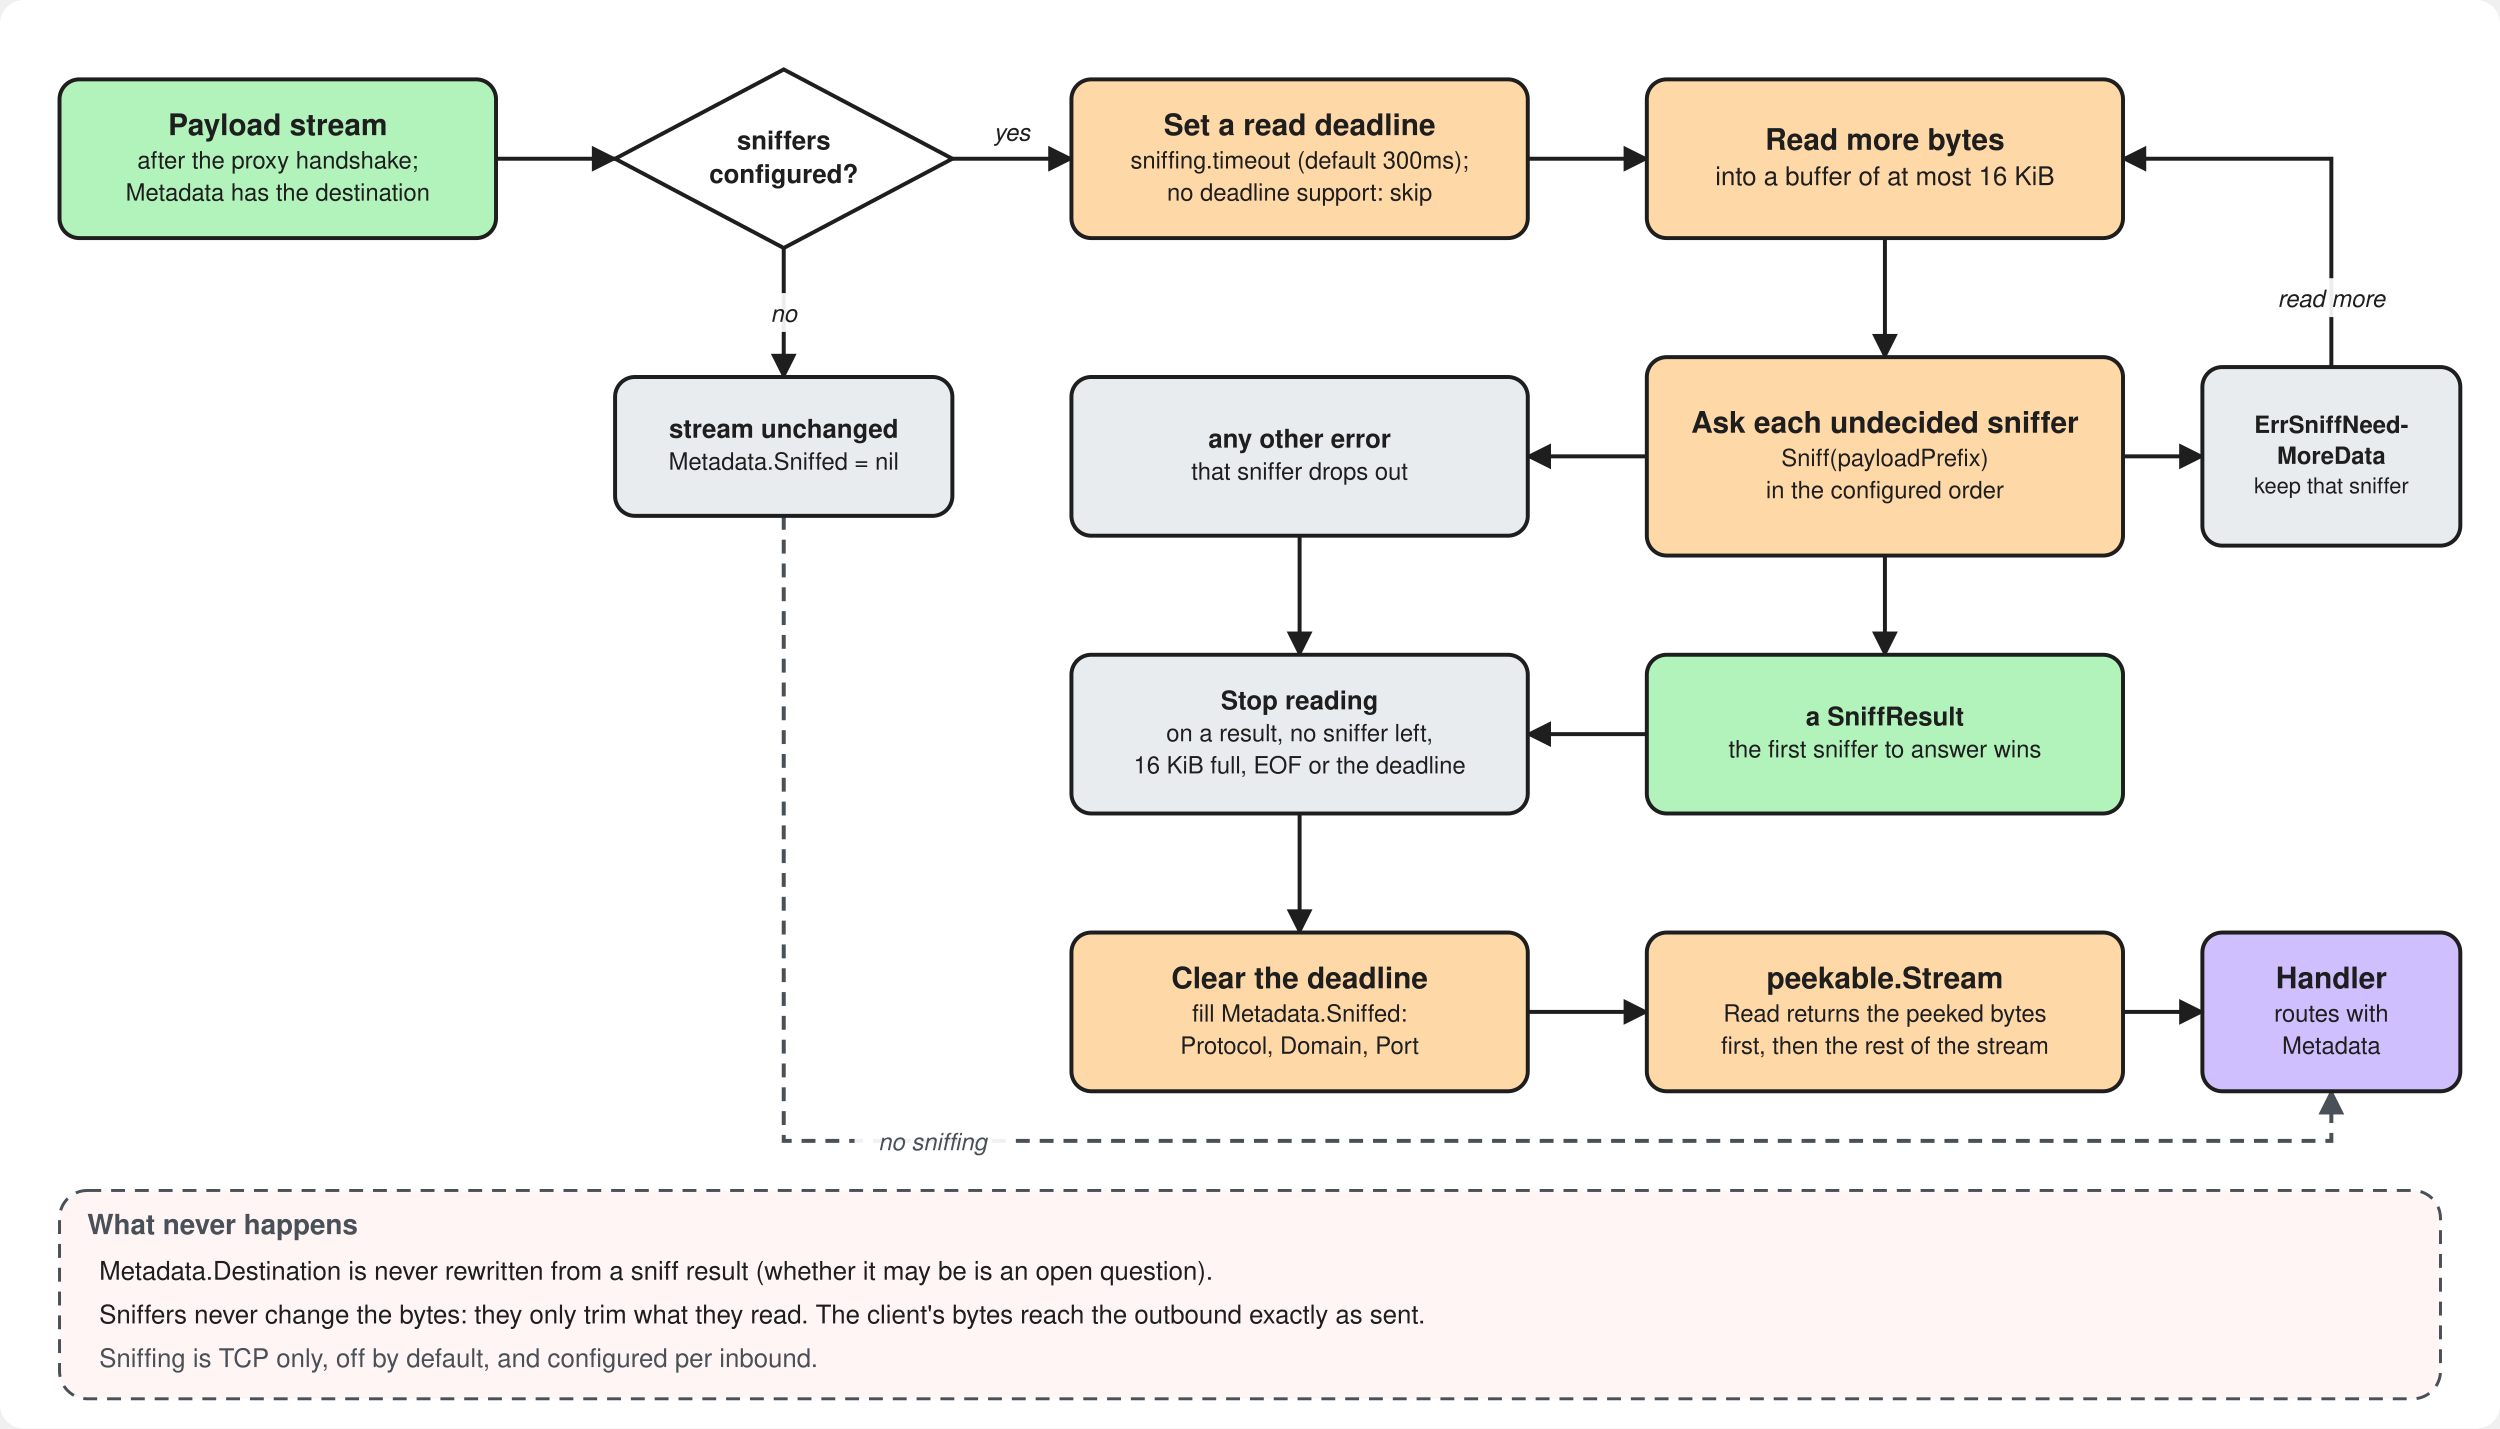
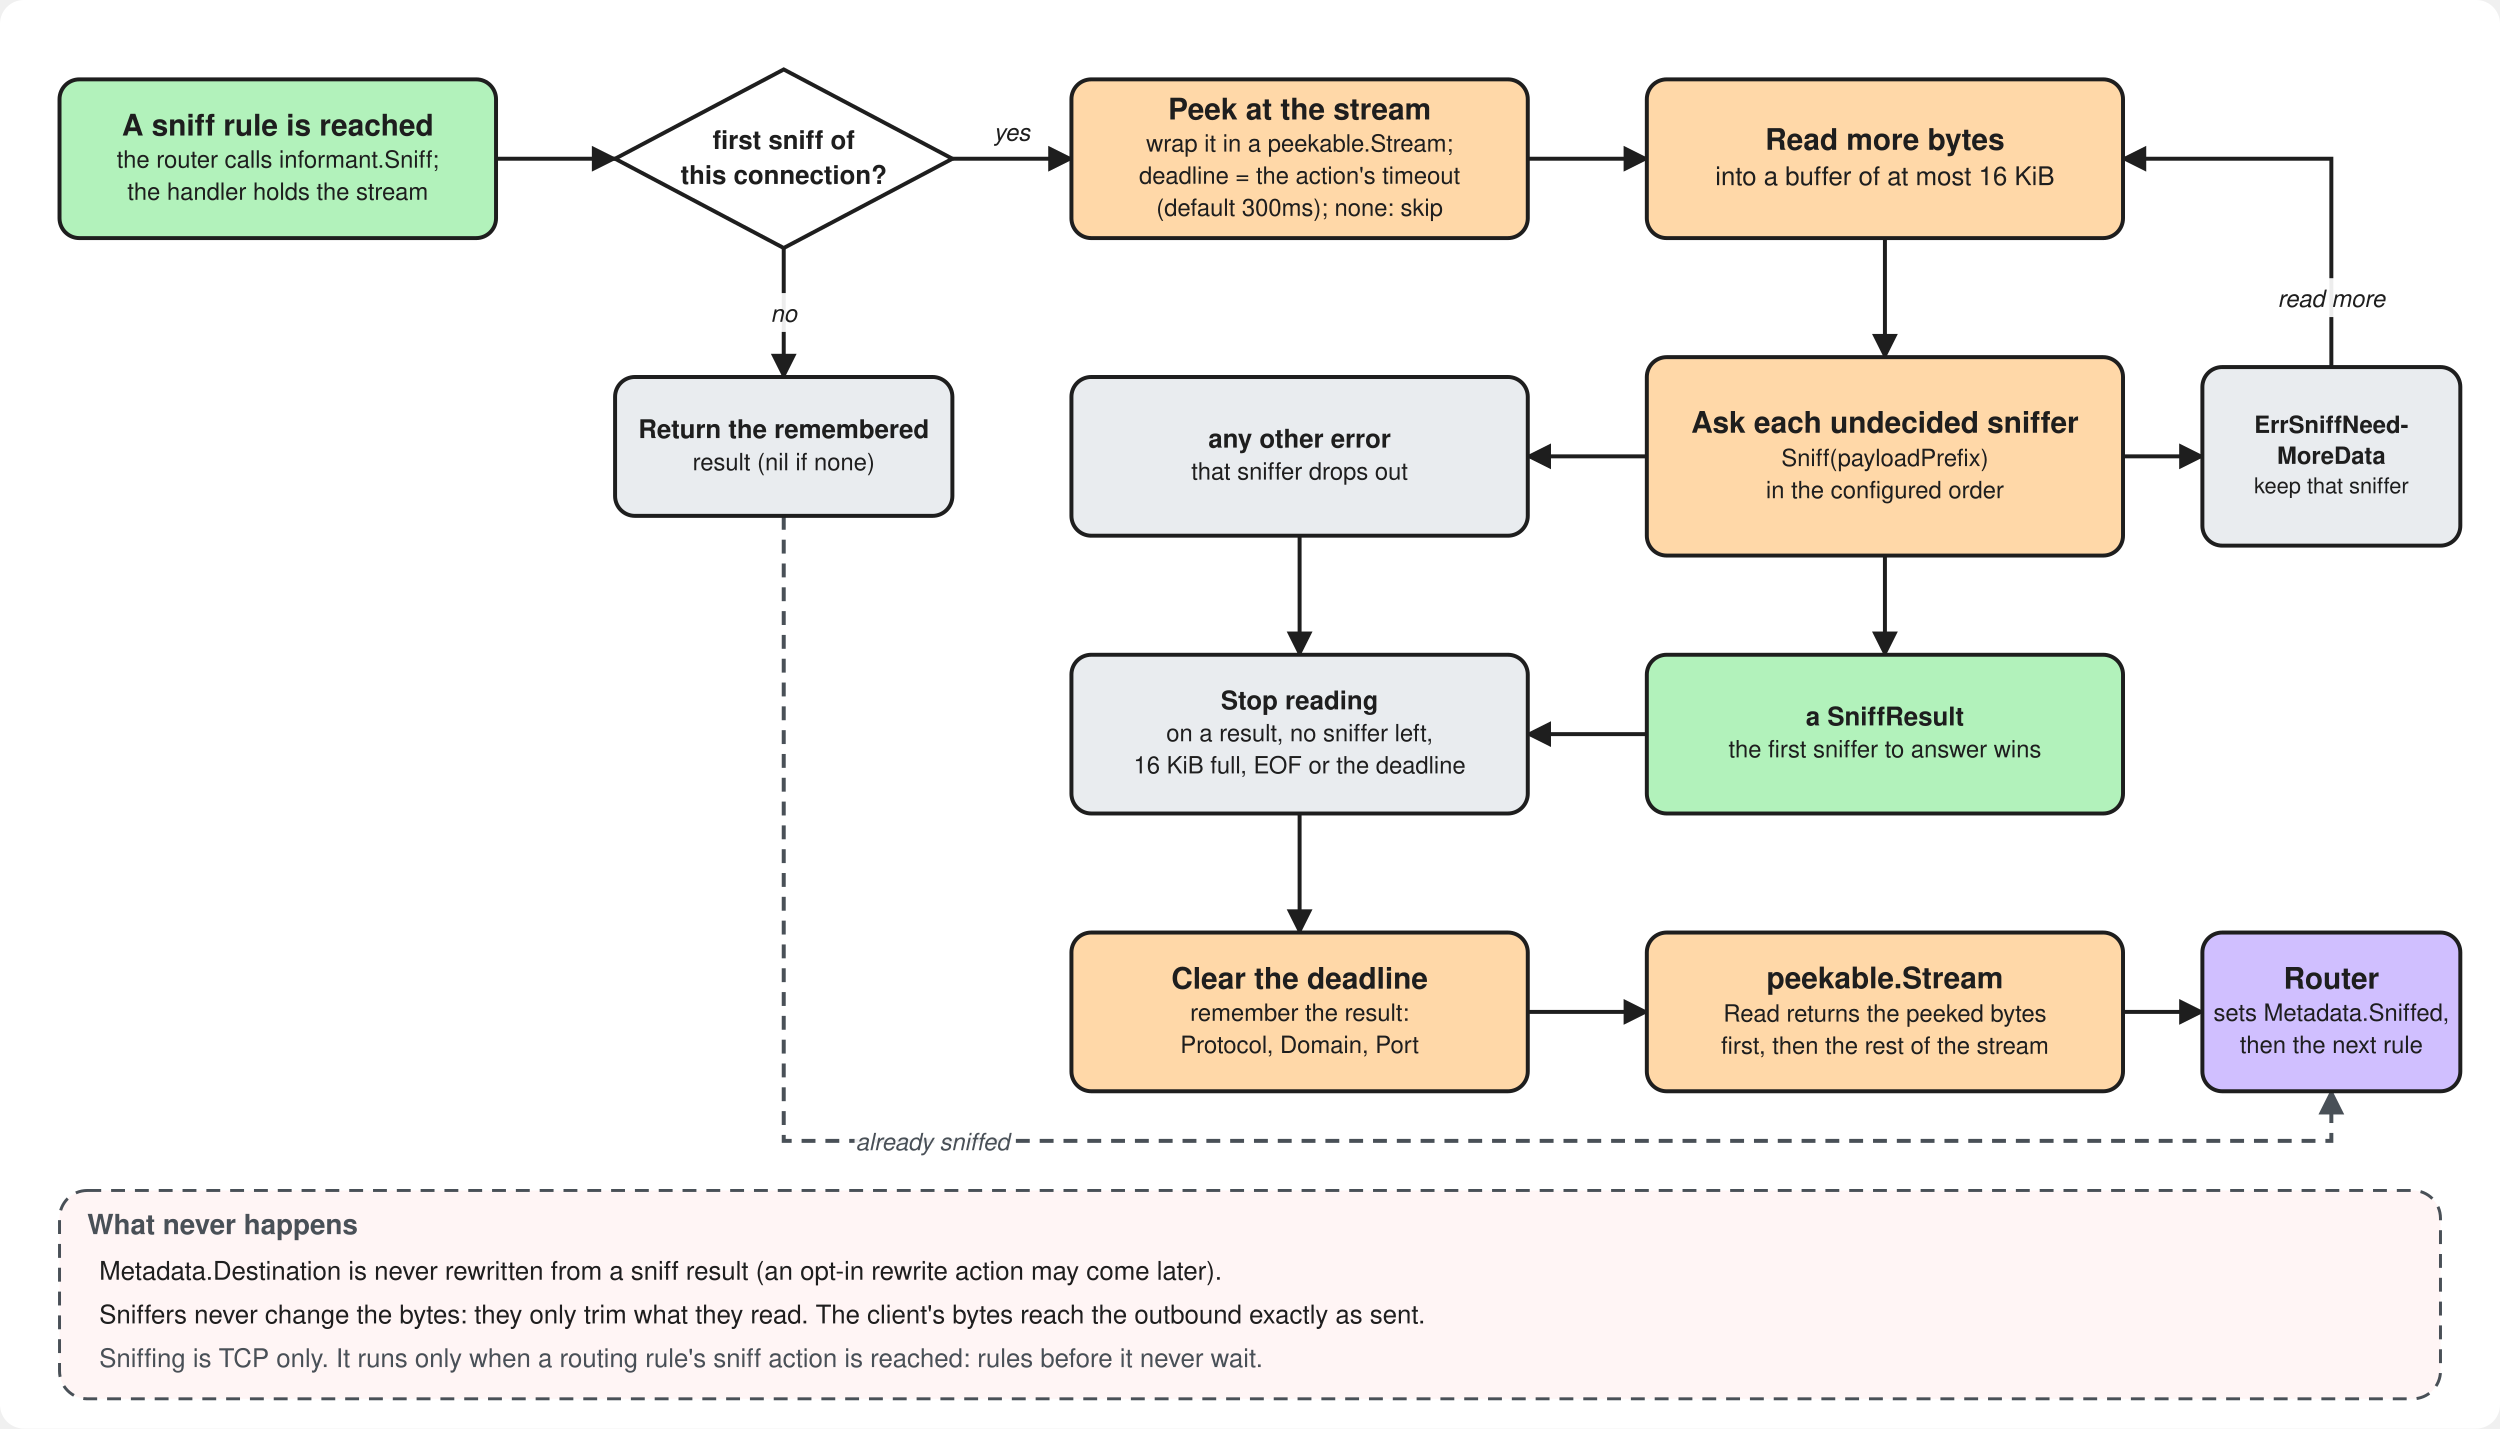
- <svg xmlns="http://www.w3.org/2000/svg" viewBox="0 0 1260 720" width="1260" height="720" role="img" aria-label="How core/sniff recognises a protocol without changing the stream">
+ <svg xmlns="http://www.w3.org/2000/svg" viewBox="0 0 1260 720" width="1260" height="720" role="img" aria-label="How a routing rule's sniff action recognises a protocol without changing the stream">
  <defs>
    <marker id="h0" viewBox="0 0 10 10" refX="9" refY="5" markerUnits="userSpaceOnUse" markerWidth="13" markerHeight="13" orient="auto-start-reverse">
      <path d="M0,0 L10,5 L0,10 z" fill="#1e1e1e" />
    </marker>
    <marker id="h1" viewBox="0 0 10 10" refX="9" refY="5" markerUnits="userSpaceOnUse" markerWidth="13" markerHeight="13" orient="auto-start-reverse">
      <path d="M0,0 L10,5 L0,10 z" fill="#c92a2a" />
    </marker>
    <marker id="h2" viewBox="0 0 10 10" refX="9" refY="5" markerUnits="userSpaceOnUse" markerWidth="13" markerHeight="13" orient="auto-start-reverse">
      <path d="M0,0 L10,5 L0,10 z" fill="#495057" />
    </marker>
  </defs>
  <rect x="0" y="0" width="1260" height="720" rx="12" fill="#ffffff" />
  <g font-family="Helvetica, Arial, sans-serif" fill="#1e1e1e">
    <rect x="30" y="600" width="1200" height="105" rx="14" fill="#fff5f5" stroke="#495057" stroke-width="1.5" stroke-dasharray="7 5" />
    <text x="44" y="622" font-size="14" font-weight="bold" fill="#495057">What never happens</text>
    <polyline points="250,80.0 310,80.0" fill="none" stroke="#1e1e1e" stroke-width="2" marker-end="url(#h0)" />
    <polyline points="395.0,125 395.0,190" fill="none" stroke="#1e1e1e" stroke-width="2" marker-end="url(#h0)" />
    <polyline points="480,80.0 540,80.0" fill="none" stroke="#1e1e1e" stroke-width="2" marker-end="url(#h0)" />
    <polyline points="770,80.0 830,80.0" fill="none" stroke="#1e1e1e" stroke-width="2" marker-end="url(#h0)" />
    <polyline points="950.0,120 950.0,180" fill="none" stroke="#1e1e1e" stroke-width="2" marker-end="url(#h0)" />
    <polyline points="1070,230.0 1110,230.0" fill="none" stroke="#1e1e1e" stroke-width="2" marker-end="url(#h0)" />
    <polyline points="1175.0,185 1175,80 1070,80.0" fill="none" stroke="#1e1e1e" stroke-width="2" marker-end="url(#h0)" />
    <polyline points="830,230.0 770,230.0" fill="none" stroke="#1e1e1e" stroke-width="2" marker-end="url(#h0)" />
    <polyline points="950.0,280 950.0,330" fill="none" stroke="#1e1e1e" stroke-width="2" marker-end="url(#h0)" />
    <polyline points="655.0,270 655.0,330" fill="none" stroke="#1e1e1e" stroke-width="2" marker-end="url(#h0)" />
    <polyline points="830,370.0 770,370.0" fill="none" stroke="#1e1e1e" stroke-width="2" marker-end="url(#h0)" />
    <polyline points="655.0,410 655.0,470" fill="none" stroke="#1e1e1e" stroke-width="2" marker-end="url(#h0)" />
    <polyline points="770,510.0 830,510.0" fill="none" stroke="#1e1e1e" stroke-width="2" marker-end="url(#h0)" />
    <polyline points="1070,510.0 1110,510.0" fill="none" stroke="#1e1e1e" stroke-width="2" marker-end="url(#h0)" />
    <polyline points="395.0,260 395,575 1175,575 1175.0,550" fill="none" stroke="#495057" stroke-width="2" stroke-dasharray="7 5" marker-end="url(#h2)" />
    <rect x="30" y="40" width="220" height="80" rx="10" fill="#b2f2bb" stroke="#1e1e1e" stroke-width="2" />
-     <text x="140.0" y="68.1" text-anchor="middle" font-size="15" font-weight="bold">Payload stream</text>
-     <text x="140.0" y="84.9" text-anchor="middle" font-size="12">after the proxy handshake;</text>
-     <text x="140.0" y="101.1" text-anchor="middle" font-size="12">Metadata has the destination</text>
+     <text x="140.0" y="68.3" text-anchor="middle" font-size="15" font-weight="bold">A sniff rule is reached</text>
+     <text x="140.0" y="84.5" text-anchor="middle" font-size="12">the router calls informant.Sniff;</text>
+     <text x="140.0" y="100.7" text-anchor="middle" font-size="12">the handler holds the stream</text>
    <polygon points="395.0,35 480,80.0 395.0,125 310,80.0" fill="#ffffff" stroke="#1e1e1e" stroke-width="2" />
-     <text x="395.0" y="75.3" text-anchor="middle" font-size="13" font-weight="bold">sniffers</text>
-     <text x="395.0" y="92.2" text-anchor="middle" font-size="13" font-weight="bold">configured?</text>
+     <text x="395.0" y="75.1" text-anchor="middle" font-size="13" font-weight="bold">first sniff of</text>
+     <text x="395.0" y="92.7" text-anchor="middle" font-size="13" font-weight="bold">this connection?</text>
    <rect x="310" y="190" width="170" height="70" rx="10" fill="#e9ecef" stroke="#1e1e1e" stroke-width="2" />
-     <text x="395.0" y="220.6" text-anchor="middle" font-size="13" font-weight="bold">stream unchanged</text>
-     <text x="395.0" y="236.7" text-anchor="middle" font-size="12">Metadata.Sniffed = nil</text>
+     <text x="395.0" y="220.8" text-anchor="middle" font-size="13" font-weight="bold">Return the remembered</text>
+     <text x="395.0" y="237" text-anchor="middle" font-size="12">result (nil if none)</text>
    <rect x="540" y="40" width="230" height="80" rx="10" fill="#ffd8a8" stroke="#1e1e1e" stroke-width="2" />
-     <text x="655.0" y="68.1" text-anchor="middle" font-size="15" font-weight="bold">Set a read deadline</text>
-     <text x="655.0" y="84.9" text-anchor="middle" font-size="12">sniffing.timeout (default 300ms);</text>
-     <text x="655.0" y="101.1" text-anchor="middle" font-size="12">no deadline support: skip</text>
+     <text x="655.0" y="60.2" text-anchor="middle" font-size="15" font-weight="bold">Peek at the stream</text>
+     <text x="655.0" y="76.4" text-anchor="middle" font-size="12">wrap it in a peekable.Stream;</text>
+     <text x="655.0" y="92.6" text-anchor="middle" font-size="12">deadline = the action's timeout</text>
+     <text x="655.0" y="108.8" text-anchor="middle" font-size="12">(default 300ms); none: skip</text>
    <rect x="830" y="40" width="240" height="80" rx="10" fill="#ffd8a8" stroke="#1e1e1e" stroke-width="2" />
    <text x="950.0" y="75.5" text-anchor="middle" font-size="15" font-weight="bold">Read more bytes</text>
    <text x="950.0" y="93.3" text-anchor="middle" font-size="13">into a buffer of at most 16 KiB</text>
    <rect x="830" y="180" width="240" height="100" rx="10" fill="#ffd8a8" stroke="#1e1e1e" stroke-width="2" />
    <text x="950.0" y="218.1" text-anchor="middle" font-size="15" font-weight="bold">Ask each undecided sniffer</text>
    <text x="950.0" y="234.9" text-anchor="middle" font-size="12">Sniff(payloadPrefix)</text>
    <text x="950.0" y="251.1" text-anchor="middle" font-size="12">in the configured order</text>
    <rect x="1110" y="185" width="130" height="90" rx="10" fill="#e9ecef" stroke="#1e1e1e" stroke-width="2" />
    <text x="1175.0" y="218.2" text-anchor="middle" font-size="12" font-weight="bold">ErrSniffNeed-</text>
    <text x="1175.0" y="233.8" text-anchor="middle" font-size="12" font-weight="bold">MoreData</text>
    <text x="1175.0" y="248.6" text-anchor="middle" font-size="11">keep that sniffer</text>
    <rect x="540" y="190" width="230" height="80" rx="10" fill="#e9ecef" stroke="#1e1e1e" stroke-width="2" />
    <text x="655.0" y="225.6" text-anchor="middle" font-size="13" font-weight="bold">any other error</text>
    <text x="655.0" y="241.7" text-anchor="middle" font-size="12">that sniffer drops out</text>
    <rect x="830" y="330" width="240" height="80" rx="10" fill="#b2f2bb" stroke="#1e1e1e" stroke-width="2" />
    <text x="950.0" y="365.6" text-anchor="middle" font-size="13" font-weight="bold">a SniffResult</text>
    <text x="950.0" y="381.7" text-anchor="middle" font-size="12">the first sniffer to answer wins</text>
    <rect x="540" y="330" width="230" height="80" rx="10" fill="#e9ecef" stroke="#1e1e1e" stroke-width="2" />
    <text x="655.0" y="357.5" text-anchor="middle" font-size="13" font-weight="bold">Stop reading</text>
    <text x="655.0" y="373.6" text-anchor="middle" font-size="12">on a result, no sniffer left,</text>
    <text x="655.0" y="389.8" text-anchor="middle" font-size="12">16 KiB full, EOF or the deadline</text>
    <rect x="540" y="470" width="230" height="80" rx="10" fill="#ffd8a8" stroke="#1e1e1e" stroke-width="2" />
-     <text x="655.0" y="498.1" text-anchor="middle" font-size="15" font-weight="bold">Clear the deadline</text>
-     <text x="655.0" y="514.9" text-anchor="middle" font-size="12">fill Metadata.Sniffed:</text>
-     <text x="655.0" y="531.1" text-anchor="middle" font-size="12">Protocol, Domain, Port</text>
+     <text x="655.0" y="498.3" text-anchor="middle" font-size="15" font-weight="bold">Clear the deadline</text>
+     <text x="655.0" y="514.5" text-anchor="middle" font-size="12">remember the result:</text>
+     <text x="655.0" y="530.7" text-anchor="middle" font-size="12">Protocol, Domain, Port</text>
    <rect x="830" y="470" width="240" height="80" rx="10" fill="#ffd8a8" stroke="#1e1e1e" stroke-width="2" />
    <text x="950.0" y="498.1" text-anchor="middle" font-size="15" font-weight="bold">peekable.Stream</text>
    <text x="950.0" y="514.9" text-anchor="middle" font-size="12">Read returns the peeked bytes</text>
    <text x="950.0" y="531.1" text-anchor="middle" font-size="12">first, then the rest of the stream</text>
    <rect x="1110" y="470" width="130" height="80" rx="10" fill="#d0bfff" stroke="#1e1e1e" stroke-width="2" />
-     <text x="1175.0" y="498.1" text-anchor="middle" font-size="15" font-weight="bold">Handler</text>
-     <text x="1175.0" y="514.9" text-anchor="middle" font-size="12">routes with</text>
-     <text x="1175.0" y="531.1" text-anchor="middle" font-size="12">Metadata</text>
-     <text x="50" y="645.0" text-anchor="start" font-size="13" fill="#1e1e1e">Metadata.Destination is never rewritten from a sniff result (whether it may be is an open question).</text>
+     <text x="1175.0" y="498.3" text-anchor="middle" font-size="15" font-weight="bold">Router</text>
+     <text x="1175.0" y="514.5" text-anchor="middle" font-size="12">sets Metadata.Sniffed,</text>
+     <text x="1175.0" y="530.7" text-anchor="middle" font-size="12">then the next rule</text>
+     <text x="50" y="645" text-anchor="start" font-size="13" fill="#1e1e1e">Metadata.Destination is never rewritten from a sniff result (an opt-in rewrite action may come later).</text>
    <text x="50" y="667.0" text-anchor="start" font-size="13" fill="#1e1e1e">Sniffers never change the bytes: they only trim what they read. The client's bytes reach the outbound exactly as sent.</text>
-     <text x="50" y="689.0" text-anchor="start" font-size="13" fill="#495057">Sniffing is TCP only, off by default, and configured per inbound.</text>
+     <text x="50" y="689" text-anchor="start" font-size="13" fill="#495057">Sniffing is TCP only. It runs only when a routing rule's sniff action is reached: rules before it never wait.</text>
    <rect x="383.8" y="147.7" width="22.5" height="19.6" rx="4" fill="#ffffff" opacity="0.92" />
    <text x="395.0" y="162.2" text-anchor="middle" font-size="12" font-style="italic" fill="#1e1e1e">no</text>
    <rect x="495.6" y="56.4" width="28.7" height="19.6" rx="4" fill="#ffffff" opacity="0.92" />
    <text x="510.0" y="70.9" text-anchor="middle" font-size="12" font-style="italic" fill="#1e1e1e">yes</text>
    <rect x="1141.9" y="140.2" width="66.2" height="19.6" rx="4" fill="#ffffff" opacity="0.92" />
    <text x="1175" y="154.7" text-anchor="middle" font-size="12" font-style="italic" fill="#1e1e1e">read more</text>
    <rect x="430.7" y="565.2" width="78.6" height="19.6" rx="4" fill="#ffffff" opacity="0.92" />
-     <text x="470" y="579.7" text-anchor="middle" font-size="12" font-style="italic" fill="#495057">no sniffing</text>
+     <text x="470" y="579.7" text-anchor="middle" font-size="12" font-style="italic" fill="#495057">already sniffed</text>
  </g>
</svg>
